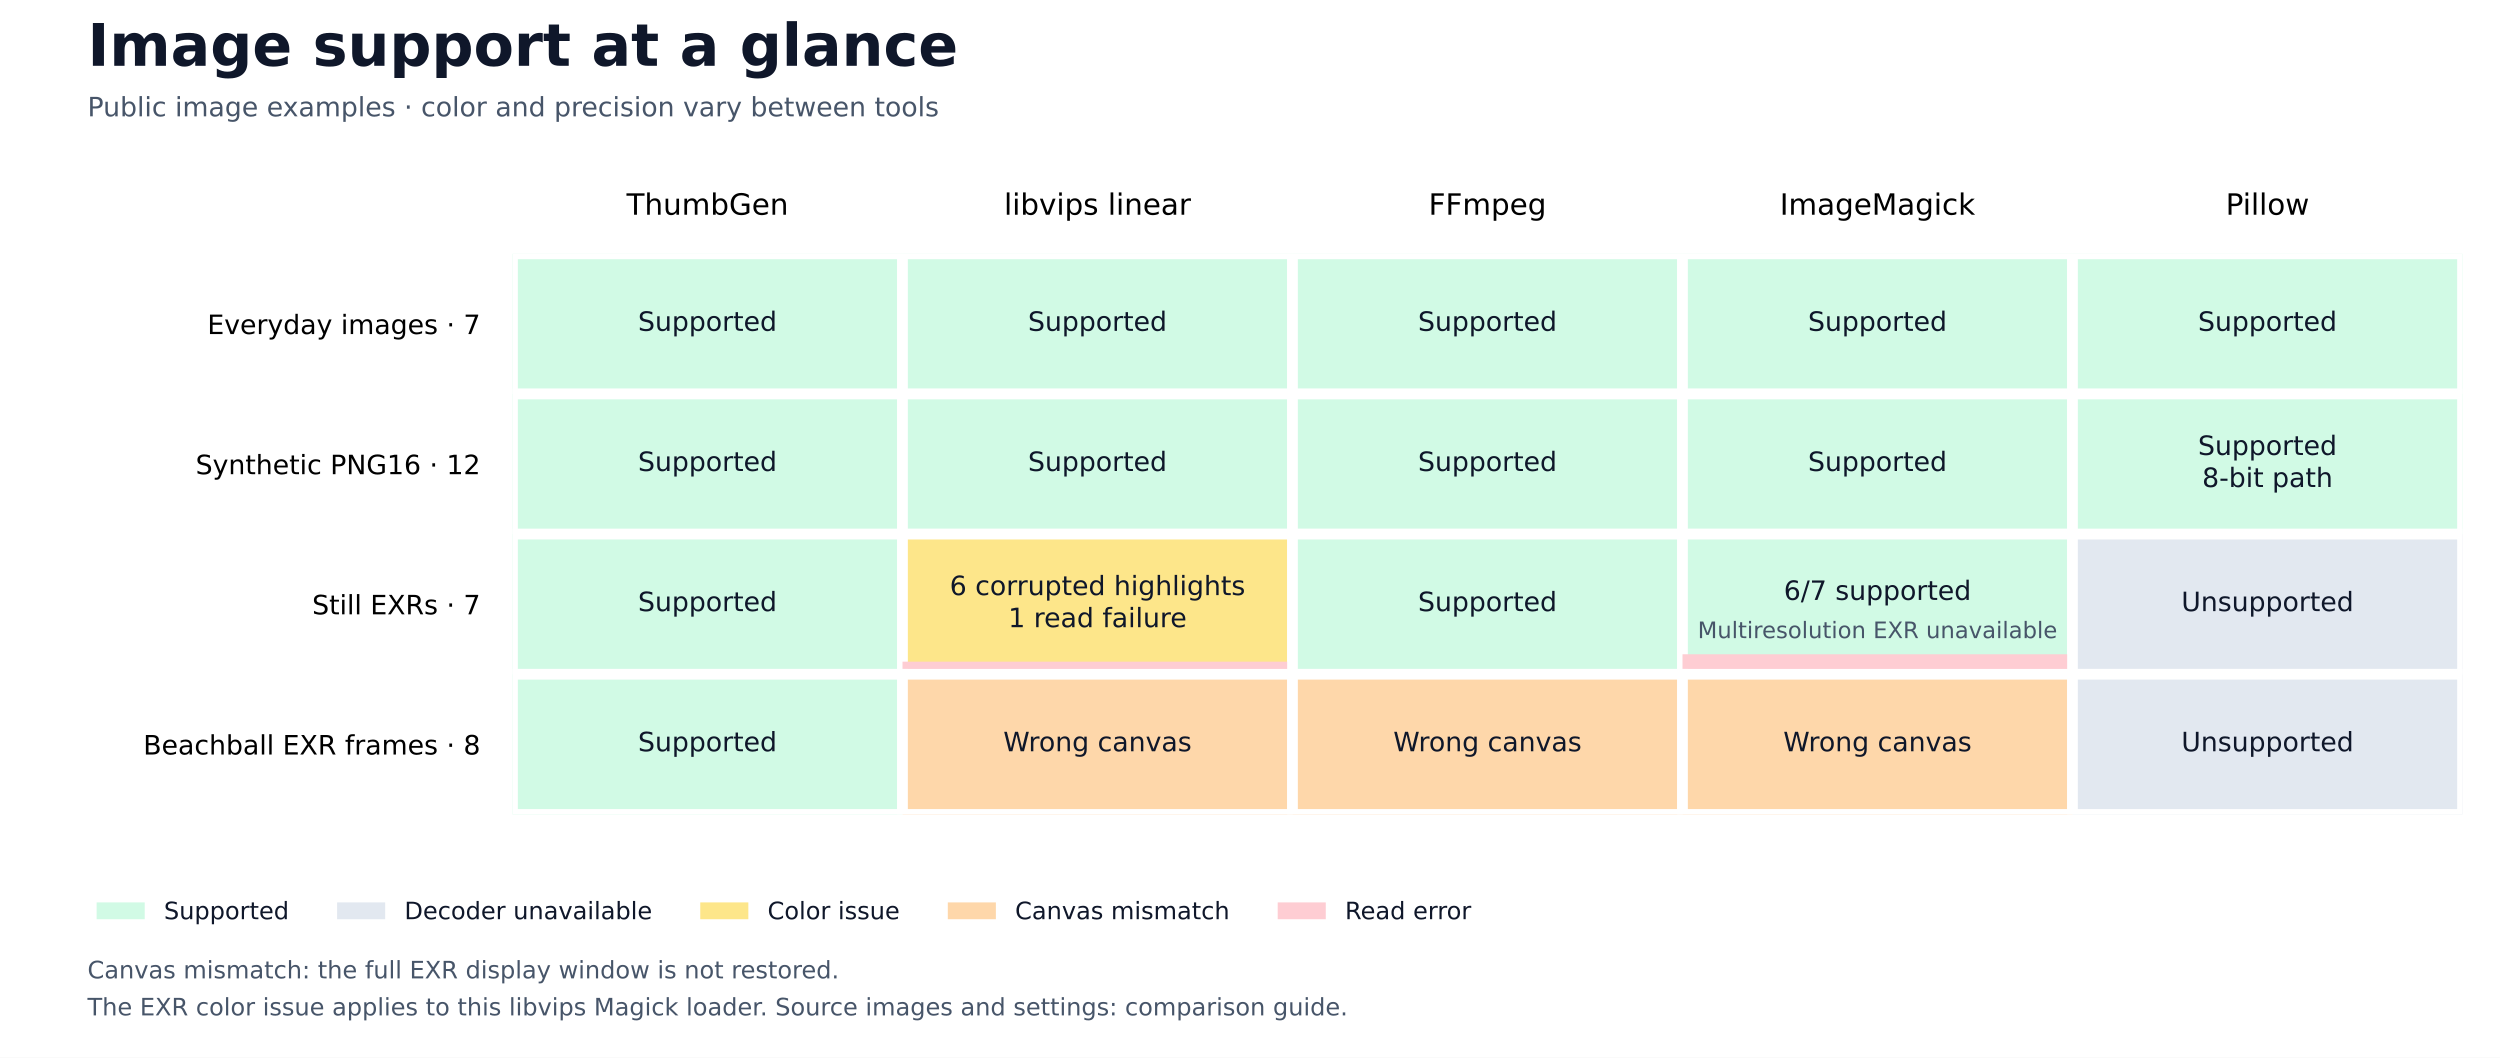
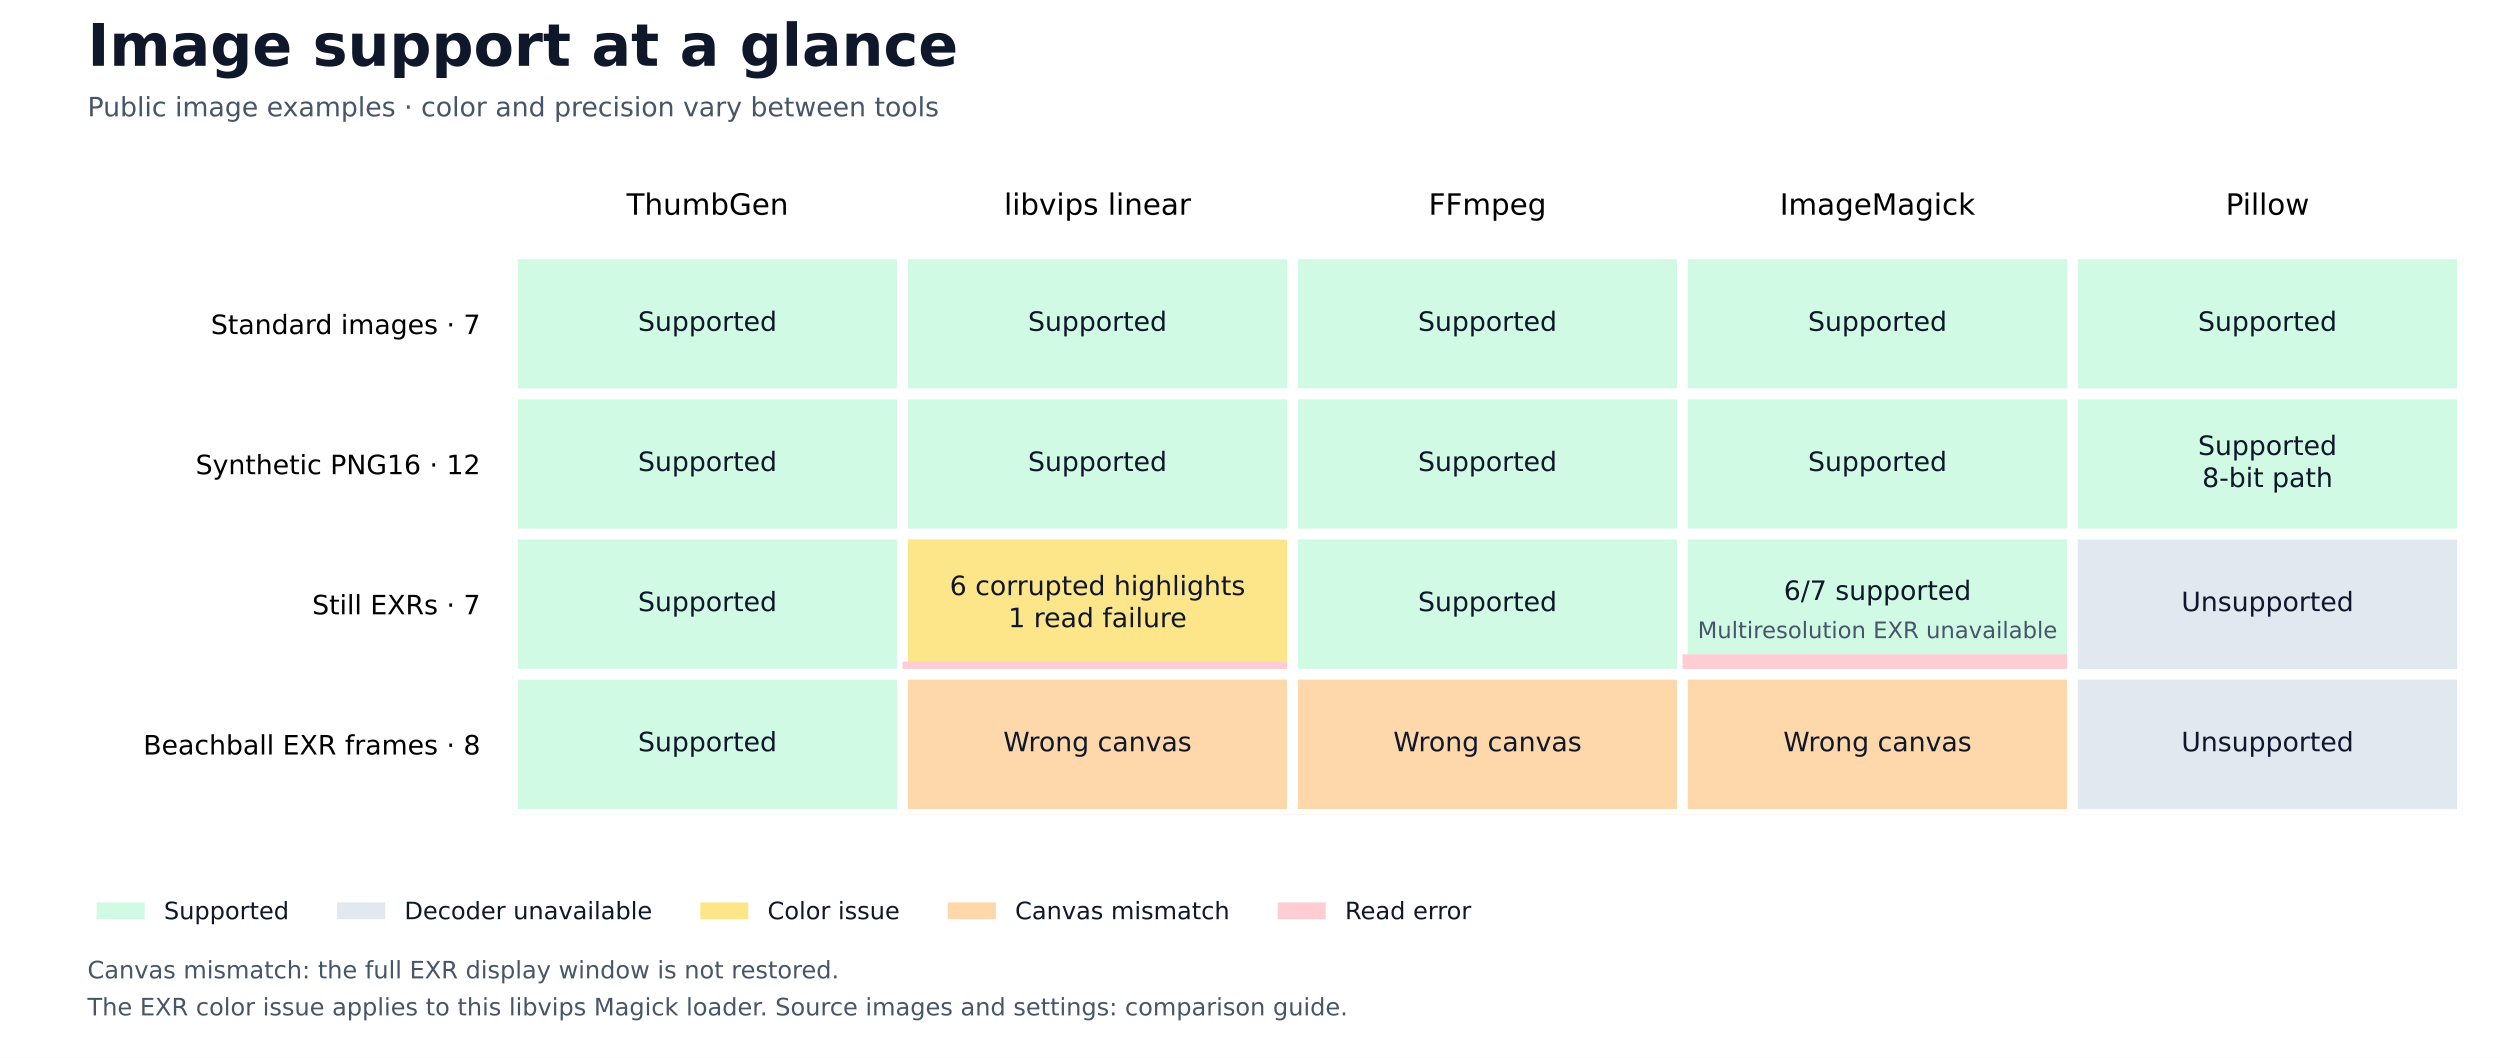
<svg xmlns="http://www.w3.org/2000/svg" width="936pt" height="396pt" viewBox="0 0 936 396" version="1.1">
  <defs>
    <style type="text/css">*{stroke-linejoin: round; stroke-linecap: butt}</style>
  </defs>
  <g id="figure_1">
    <g id="patch_1">
      <path d="M 0 396 L 936 396 L 936 0 L 0 0 z " style="fill: #ffffff" />
    </g>
    <g id="axes_1">
      <g id="patch_2">
        <path d="M 191.88 304.92 L 921.96 304.92 L 921.96 95.04 L 191.88 95.04 z " style="fill: #ffffff" />
      </g>
      <g id="patch_3">
        <path d="M 191.88 95.04 L 337.896 95.04 L 337.896 147.51 L 191.88 147.51 z " clip-path="url(#p86f328b126)" style="fill: #d1fae5; stroke: #ffffff; stroke-width: 4; stroke-linejoin: miter" />
      </g>
      <g id="patch_4">
        <path d="M 337.896 95.04 L 483.912 95.04 L 483.912 147.51 L 337.896 147.51 z " clip-path="url(#p86f328b126)" style="fill: #d1fae5; stroke: #ffffff; stroke-width: 4; stroke-linejoin: miter" />
      </g>
      <g id="patch_5">
        <path d="M 483.912 95.04 L 629.928 95.04 L 629.928 147.51 L 483.912 147.51 z " clip-path="url(#p86f328b126)" style="fill: #d1fae5; stroke: #ffffff; stroke-width: 4; stroke-linejoin: miter" />
      </g>
      <g id="patch_6">
        <path d="M 629.928 95.04 L 775.944 95.04 L 775.944 147.51 L 629.928 147.51 z " clip-path="url(#p86f328b126)" style="fill: #d1fae5; stroke: #ffffff; stroke-width: 4; stroke-linejoin: miter" />
      </g>
      <g id="patch_7">
        <path d="M 775.944 95.04 L 921.96 95.04 L 921.96 147.51 L 775.944 147.51 z " clip-path="url(#p86f328b126)" style="fill: #d1fae5; stroke: #ffffff; stroke-width: 4; stroke-linejoin: miter" />
      </g>
      <g id="patch_8">
        <path d="M 191.88 147.51 L 337.896 147.51 L 337.896 199.98 L 191.88 199.98 z " clip-path="url(#p86f328b126)" style="fill: #d1fae5; stroke: #ffffff; stroke-width: 4; stroke-linejoin: miter" />
      </g>
      <g id="patch_9">
        <path d="M 337.896 147.51 L 483.912 147.51 L 483.912 199.98 L 337.896 199.98 z " clip-path="url(#p86f328b126)" style="fill: #d1fae5; stroke: #ffffff; stroke-width: 4; stroke-linejoin: miter" />
      </g>
      <g id="patch_10">
        <path d="M 483.912 147.51 L 629.928 147.51 L 629.928 199.98 L 483.912 199.98 z " clip-path="url(#p86f328b126)" style="fill: #d1fae5; stroke: #ffffff; stroke-width: 4; stroke-linejoin: miter" />
      </g>
      <g id="patch_11">
        <path d="M 629.928 147.51 L 775.944 147.51 L 775.944 199.98 L 629.928 199.98 z " clip-path="url(#p86f328b126)" style="fill: #d1fae5; stroke: #ffffff; stroke-width: 4; stroke-linejoin: miter" />
      </g>
      <g id="patch_12">
        <path d="M 775.944 147.51 L 921.96 147.51 L 921.96 199.98 L 775.944 199.98 z " clip-path="url(#p86f328b126)" style="fill: #d1fae5; stroke: #ffffff; stroke-width: 4; stroke-linejoin: miter" />
      </g>
      <g id="patch_13">
        <path d="M 191.88 199.98 L 337.896 199.98 L 337.896 252.45 L 191.88 252.45 z " clip-path="url(#p86f328b126)" style="fill: #d1fae5; stroke: #ffffff; stroke-width: 4; stroke-linejoin: miter" />
      </g>
      <g id="patch_14">
        <path d="M 337.896 199.98 L 483.912 199.98 L 483.912 252.45 L 337.896 252.45 z " clip-path="url(#p86f328b126)" style="fill: #fde68a; stroke: #ffffff; stroke-width: 4; stroke-linejoin: miter" />
      </g>
      <g id="patch_15">
        <path d="M 337.896 247.728 L 483.912 247.728 L 483.912 252.45 L 337.896 252.45 z " clip-path="url(#p86f328b126)" style="fill: #fecdd3" />
      </g>
      <g id="patch_16">
        <path d="M 483.912 199.98 L 629.928 199.98 L 629.928 252.45 L 483.912 252.45 z " clip-path="url(#p86f328b126)" style="fill: #d1fae5; stroke: #ffffff; stroke-width: 4; stroke-linejoin: miter" />
      </g>
      <g id="patch_17">
        <path d="M 629.928 199.98 L 775.944 199.98 L 775.944 252.45 L 629.928 252.45 z " clip-path="url(#p86f328b126)" style="fill: #d1fae5; stroke: #ffffff; stroke-width: 4; stroke-linejoin: miter" />
      </g>
      <g id="patch_18">
        <path d="M 629.928 244.954 L 775.944 244.954 L 775.944 252.45 L 629.928 252.45 z " clip-path="url(#p86f328b126)" style="fill: #fecdd3" />
      </g>
      <g id="patch_19">
        <path d="M 775.944 199.98 L 921.96 199.98 L 921.96 252.45 L 775.944 252.45 z " clip-path="url(#p86f328b126)" style="fill: #e2e8f0; stroke: #ffffff; stroke-width: 4; stroke-linejoin: miter" />
      </g>
      <g id="patch_20">
        <path d="M 191.88 252.45 L 337.896 252.45 L 337.896 304.92 L 191.88 304.92 z " clip-path="url(#p86f328b126)" style="fill: #d1fae5; stroke: #ffffff; stroke-width: 4; stroke-linejoin: miter" />
      </g>
      <g id="patch_21">
        <path d="M 337.896 252.45 L 483.912 252.45 L 483.912 304.92 L 337.896 304.92 z " clip-path="url(#p86f328b126)" style="fill: #fed7aa; stroke: #ffffff; stroke-width: 4; stroke-linejoin: miter" />
      </g>
      <g id="patch_22">
        <path d="M 483.912 252.45 L 629.928 252.45 L 629.928 304.92 L 483.912 304.92 z " clip-path="url(#p86f328b126)" style="fill: #fed7aa; stroke: #ffffff; stroke-width: 4; stroke-linejoin: miter" />
      </g>
      <g id="patch_23">
        <path d="M 629.928 252.45 L 775.944 252.45 L 775.944 304.92 L 629.928 304.92 z " clip-path="url(#p86f328b126)" style="fill: #fed7aa; stroke: #ffffff; stroke-width: 4; stroke-linejoin: miter" />
      </g>
      <g id="patch_24">
        <path d="M 775.944 252.45 L 921.96 252.45 L 921.96 304.92 L 775.944 304.92 z " clip-path="url(#p86f328b126)" style="fill: #e2e8f0; stroke: #ffffff; stroke-width: 4; stroke-linejoin: miter" />
      </g>
      <g id="matplotlib.axis_1">
        <g id="xtick_1">
          <g id="line2d_1" />
          <g id="text_1">
            <text style="font-size: 11px; font-family: 'DejaVu Sans'; text-anchor: middle" x="264.888" y="80.397" transform="rotate(-0 264.888 80.39742)">ThumbGen</text>
          </g>
        </g>
        <g id="xtick_2">
          <g id="line2d_2" />
          <g id="text_2">
            <text style="font-size: 11px; font-family: 'DejaVu Sans'; text-anchor: middle" x="410.904" y="80.397" transform="rotate(-0 410.904 80.39742)">libvips linear</text>
          </g>
        </g>
        <g id="xtick_3">
          <g id="line2d_3" />
          <g id="text_3">
            <text style="font-size: 11px; font-family: 'DejaVu Sans'; text-anchor: middle" x="556.92" y="80.397" transform="rotate(-0 556.92 80.39742)">FFmpeg</text>
          </g>
        </g>
        <g id="xtick_4">
          <g id="line2d_4" />
          <g id="text_4">
            <text style="font-size: 11px; font-family: 'DejaVu Sans'; text-anchor: middle" x="702.936" y="80.397" transform="rotate(-0 702.936 80.39742)">ImageMagick</text>
          </g>
        </g>
        <g id="xtick_5">
          <g id="line2d_5" />
          <g id="text_5">
            <text style="font-size: 11px; font-family: 'DejaVu Sans'; text-anchor: middle" x="848.952" y="80.397" transform="rotate(-0 848.952 80.39742)">Pillow</text>
          </g>
        </g>
      </g>
      <g id="matplotlib.axis_2">
        <g id="ytick_1">
          <g id="line2d_6" />
          <g id="text_6">
-             <text style="font-size: 10px; font-family: 'DejaVu Sans'; text-anchor: end" x="179.88" y="125.074" transform="rotate(-0 179.88 125.0742)">Everyday images · 7</text>
+             <text style="font-size: 10px; font-family: 'DejaVu Sans'; text-anchor: end" x="179.88" y="125.074" transform="rotate(-0 179.88 125.0742)">Standard images · 7</text>
          </g>
        </g>
        <g id="ytick_2">
          <g id="line2d_7" />
          <g id="text_7">
            <text style="font-size: 10px; font-family: 'DejaVu Sans'; text-anchor: end" x="179.88" y="177.544" transform="rotate(-0 179.88 177.5442)">Synthetic PNG16 · 12</text>
          </g>
        </g>
        <g id="ytick_3">
          <g id="line2d_8" />
          <g id="text_8">
            <text style="font-size: 10px; font-family: 'DejaVu Sans'; text-anchor: end" x="179.88" y="230.014" transform="rotate(-0 179.88 230.0142)">Still EXRs · 7</text>
          </g>
        </g>
        <g id="ytick_4">
          <g id="line2d_9" />
          <g id="text_9">
            <text style="font-size: 10px; font-family: 'DejaVu Sans'; text-anchor: end" x="179.88" y="282.484" transform="rotate(-0 179.88 282.4842)">Beachball EXR frames · 8</text>
          </g>
        </g>
      </g>
      <g id="text_10">
        <text style="font-size: 10px; font-family: 'DejaVu Sans'; text-anchor: middle; fill: #0f172a" x="264.888" y="123.873" transform="rotate(-0 264.888 123.873)">Supported</text>
      </g>
      <g id="text_11">
        <text style="font-size: 10px; font-family: 'DejaVu Sans'; text-anchor: middle; fill: #0f172a" x="410.904" y="123.873" transform="rotate(-0 410.904 123.873)">Supported</text>
      </g>
      <g id="text_12">
        <text style="font-size: 10px; font-family: 'DejaVu Sans'; text-anchor: middle; fill: #0f172a" x="556.92" y="123.873" transform="rotate(-0 556.92 123.873)">Supported</text>
      </g>
      <g id="text_13">
        <text style="font-size: 10px; font-family: 'DejaVu Sans'; text-anchor: middle; fill: #0f172a" x="702.936" y="123.873" transform="rotate(-0 702.936 123.873)">Supported</text>
      </g>
      <g id="text_14">
        <text style="font-size: 10px; font-family: 'DejaVu Sans'; text-anchor: middle; fill: #0f172a" x="848.952" y="123.873" transform="rotate(-0 848.952 123.873)">Supported</text>
      </g>
      <g id="text_15">
        <text style="font-size: 10px; font-family: 'DejaVu Sans'; text-anchor: middle; fill: #0f172a" x="264.888" y="176.343" transform="rotate(-0 264.888 176.343)">Supported</text>
      </g>
      <g id="text_16">
        <text style="font-size: 10px; font-family: 'DejaVu Sans'; text-anchor: middle; fill: #0f172a" x="410.904" y="176.343" transform="rotate(-0 410.904 176.343)">Supported</text>
      </g>
      <g id="text_17">
        <text style="font-size: 10px; font-family: 'DejaVu Sans'; text-anchor: middle; fill: #0f172a" x="556.92" y="176.343" transform="rotate(-0 556.92 176.343)">Supported</text>
      </g>
      <g id="text_18">
        <text style="font-size: 10px; font-family: 'DejaVu Sans'; text-anchor: middle; fill: #0f172a" x="702.936" y="176.343" transform="rotate(-0 702.936 176.343)">Supported</text>
      </g>
      <g id="text_19">
        <text style="font-size: 10px; font-family: 'DejaVu Sans'; fill: #0f172a" transform="translate(822.9348 170.3417)">Supported</text>
        <text style="font-size: 10px; font-family: 'DejaVu Sans'; fill: #0f172a" transform="translate(824.4872 182.3444)">8-bit path</text>
      </g>
      <g id="text_20">
        <text style="font-size: 10px; font-family: 'DejaVu Sans'; text-anchor: middle; fill: #0f172a" x="264.888" y="228.813" transform="rotate(-0 264.888 228.813)">Supported</text>
      </g>
      <g id="text_21">
        <text style="font-size: 10px; font-family: 'DejaVu Sans'; fill: #0f172a" transform="translate(355.572 222.8117)">6 corrupted highlights</text>
        <text style="font-size: 10px; font-family: 'DejaVu Sans'; fill: #0f172a" transform="translate(377.4915 234.8144)">1 read failure</text>
      </g>
      <g id="text_22">
        <text style="font-size: 10px; font-family: 'DejaVu Sans'; text-anchor: middle; fill: #0f172a" x="556.92" y="228.813" transform="rotate(-0 556.92 228.813)">Supported</text>
      </g>
      <g id="text_23">
        <text style="font-size: 10px; font-family: 'DejaVu Sans'; text-anchor: middle; fill: #0f172a" x="702.936" y="224.615" transform="rotate(-0 702.936 224.6154)">6/7 supported</text>
      </g>
      <g id="text_24">
        <text style="font-size: 8.5px; font-family: 'DejaVu Sans'; text-anchor: middle; fill: #475569" x="702.936" y="238.917" transform="rotate(-0 702.936 238.9173)">Multiresolution EXR unavailable</text>
      </g>
      <g id="text_25">
        <text style="font-size: 10px; font-family: 'DejaVu Sans'; text-anchor: middle; fill: #0f172a" x="848.952" y="228.813" transform="rotate(-0 848.952 228.813)">Unsupported</text>
      </g>
      <g id="text_26">
        <text style="font-size: 10px; font-family: 'DejaVu Sans'; text-anchor: middle; fill: #0f172a" x="264.888" y="281.283" transform="rotate(-0 264.888 281.283)">Supported</text>
      </g>
      <g id="text_27">
        <text style="font-size: 10px; font-family: 'DejaVu Sans'; text-anchor: middle; fill: #0f172a" x="410.904" y="281.283" transform="rotate(-0 410.904 281.2827)">Wrong canvas</text>
      </g>
      <g id="text_28">
        <text style="font-size: 10px; font-family: 'DejaVu Sans'; text-anchor: middle; fill: #0f172a" x="556.92" y="281.283" transform="rotate(-0 556.92 281.2827)">Wrong canvas</text>
      </g>
      <g id="text_29">
        <text style="font-size: 10px; font-family: 'DejaVu Sans'; text-anchor: middle; fill: #0f172a" x="702.936" y="281.283" transform="rotate(-0 702.936 281.2827)">Wrong canvas</text>
      </g>
      <g id="text_30">
        <text style="font-size: 10px; font-family: 'DejaVu Sans'; text-anchor: middle; fill: #0f172a" x="848.952" y="281.283" transform="rotate(-0 848.952 281.283)">Unsupported</text>
      </g>
    </g>
    <g id="text_31">
      <text style="font-weight: 700; font-size: 22px; font-family: 'DejaVu Sans'; text-anchor: start; fill: #0f172a" x="32.76" y="24.637" transform="rotate(-0 32.76 24.63656)">Image support at a glance</text>
    </g>
    <g id="text_32">
      <text style="font-size: 10px; font-family: 'DejaVu Sans'; text-anchor: start; fill: #475569" x="32.76" y="43.56" transform="rotate(-0 32.76 43.56)">Public image examples · color and precision vary between tools</text>
    </g>
    <g id="text_33">
      <text style="font-size: 9px; font-family: 'DejaVu Sans'; text-anchor: start; fill: #475569" x="32.76" y="366.3" transform="rotate(-0 32.76 366.3)">Canvas mismatch: the full EXR display window is not restored.</text>
    </g>
    <g id="text_34">
      <text style="font-size: 9px; font-family: 'DejaVu Sans'; text-anchor: start; fill: #475569" x="32.76" y="380.16" transform="rotate(-0 32.76 380.16)">The EXR color issue applies to this libvips Magick loader. Source images and settings: comparison guide.</text>
    </g>
    <g id="legend_1">
      <g id="patch_25">
        <path d="M 36.18 344.158 L 54.18 344.158 L 54.18 337.858 L 36.18 337.858 z " style="fill: #d1fae5" />
      </g>
      <g id="text_35">
        <text style="font-size: 9px; font-family: 'DejaVu Sans'; text-anchor: start; fill: #0f172a" x="61.38" y="344.158" transform="rotate(-0 61.38 344.1579)">Supported</text>
      </g>
      <g id="patch_26">
        <path d="M 126.211 344.158 L 144.211 344.158 L 144.211 337.858 L 126.211 337.858 z " style="fill: #e2e8f0" />
      </g>
      <g id="text_36">
        <text style="font-size: 9px; font-family: 'DejaVu Sans'; text-anchor: start; fill: #0f172a" x="151.411" y="344.158" transform="rotate(-0 151.4109 344.1579)">Decoder unavailable</text>
      </g>
      <g id="patch_27">
        <path d="M 262.178 344.158 L 280.178 344.158 L 280.178 337.858 L 262.178 337.858 z " style="fill: #fde68a" />
      </g>
      <g id="text_37">
        <text style="font-size: 9px; font-family: 'DejaVu Sans'; text-anchor: start; fill: #0f172a" x="287.378" y="344.158" transform="rotate(-0 287.3784 344.1579)">Color issue</text>
      </g>
      <g id="patch_28">
        <path d="M 354.856 344.158 L 372.856 344.158 L 372.856 337.858 L 354.856 337.858 z " style="fill: #fed7aa" />
      </g>
      <g id="text_38">
        <text style="font-size: 9px; font-family: 'DejaVu Sans'; text-anchor: start; fill: #0f172a" x="380.056" y="344.158" transform="rotate(-0 380.0559 344.1579)">Canvas mismatch</text>
      </g>
      <g id="patch_29">
        <path d="M 478.368 344.158 L 496.368 344.158 L 496.368 337.858 L 478.368 337.858 z " style="fill: #fecdd3" />
      </g>
      <g id="text_39">
        <text style="font-size: 9px; font-family: 'DejaVu Sans'; text-anchor: start; fill: #0f172a" x="503.568" y="344.158" transform="rotate(-0 503.5683 344.1579)">Read error</text>
      </g>
    </g>
  </g>
  <defs>
    <clipPath id="p86f328b126">
      <rect x="191.88" y="95.04" width="730.08" height="209.88" />
    </clipPath>
  </defs>
</svg>
